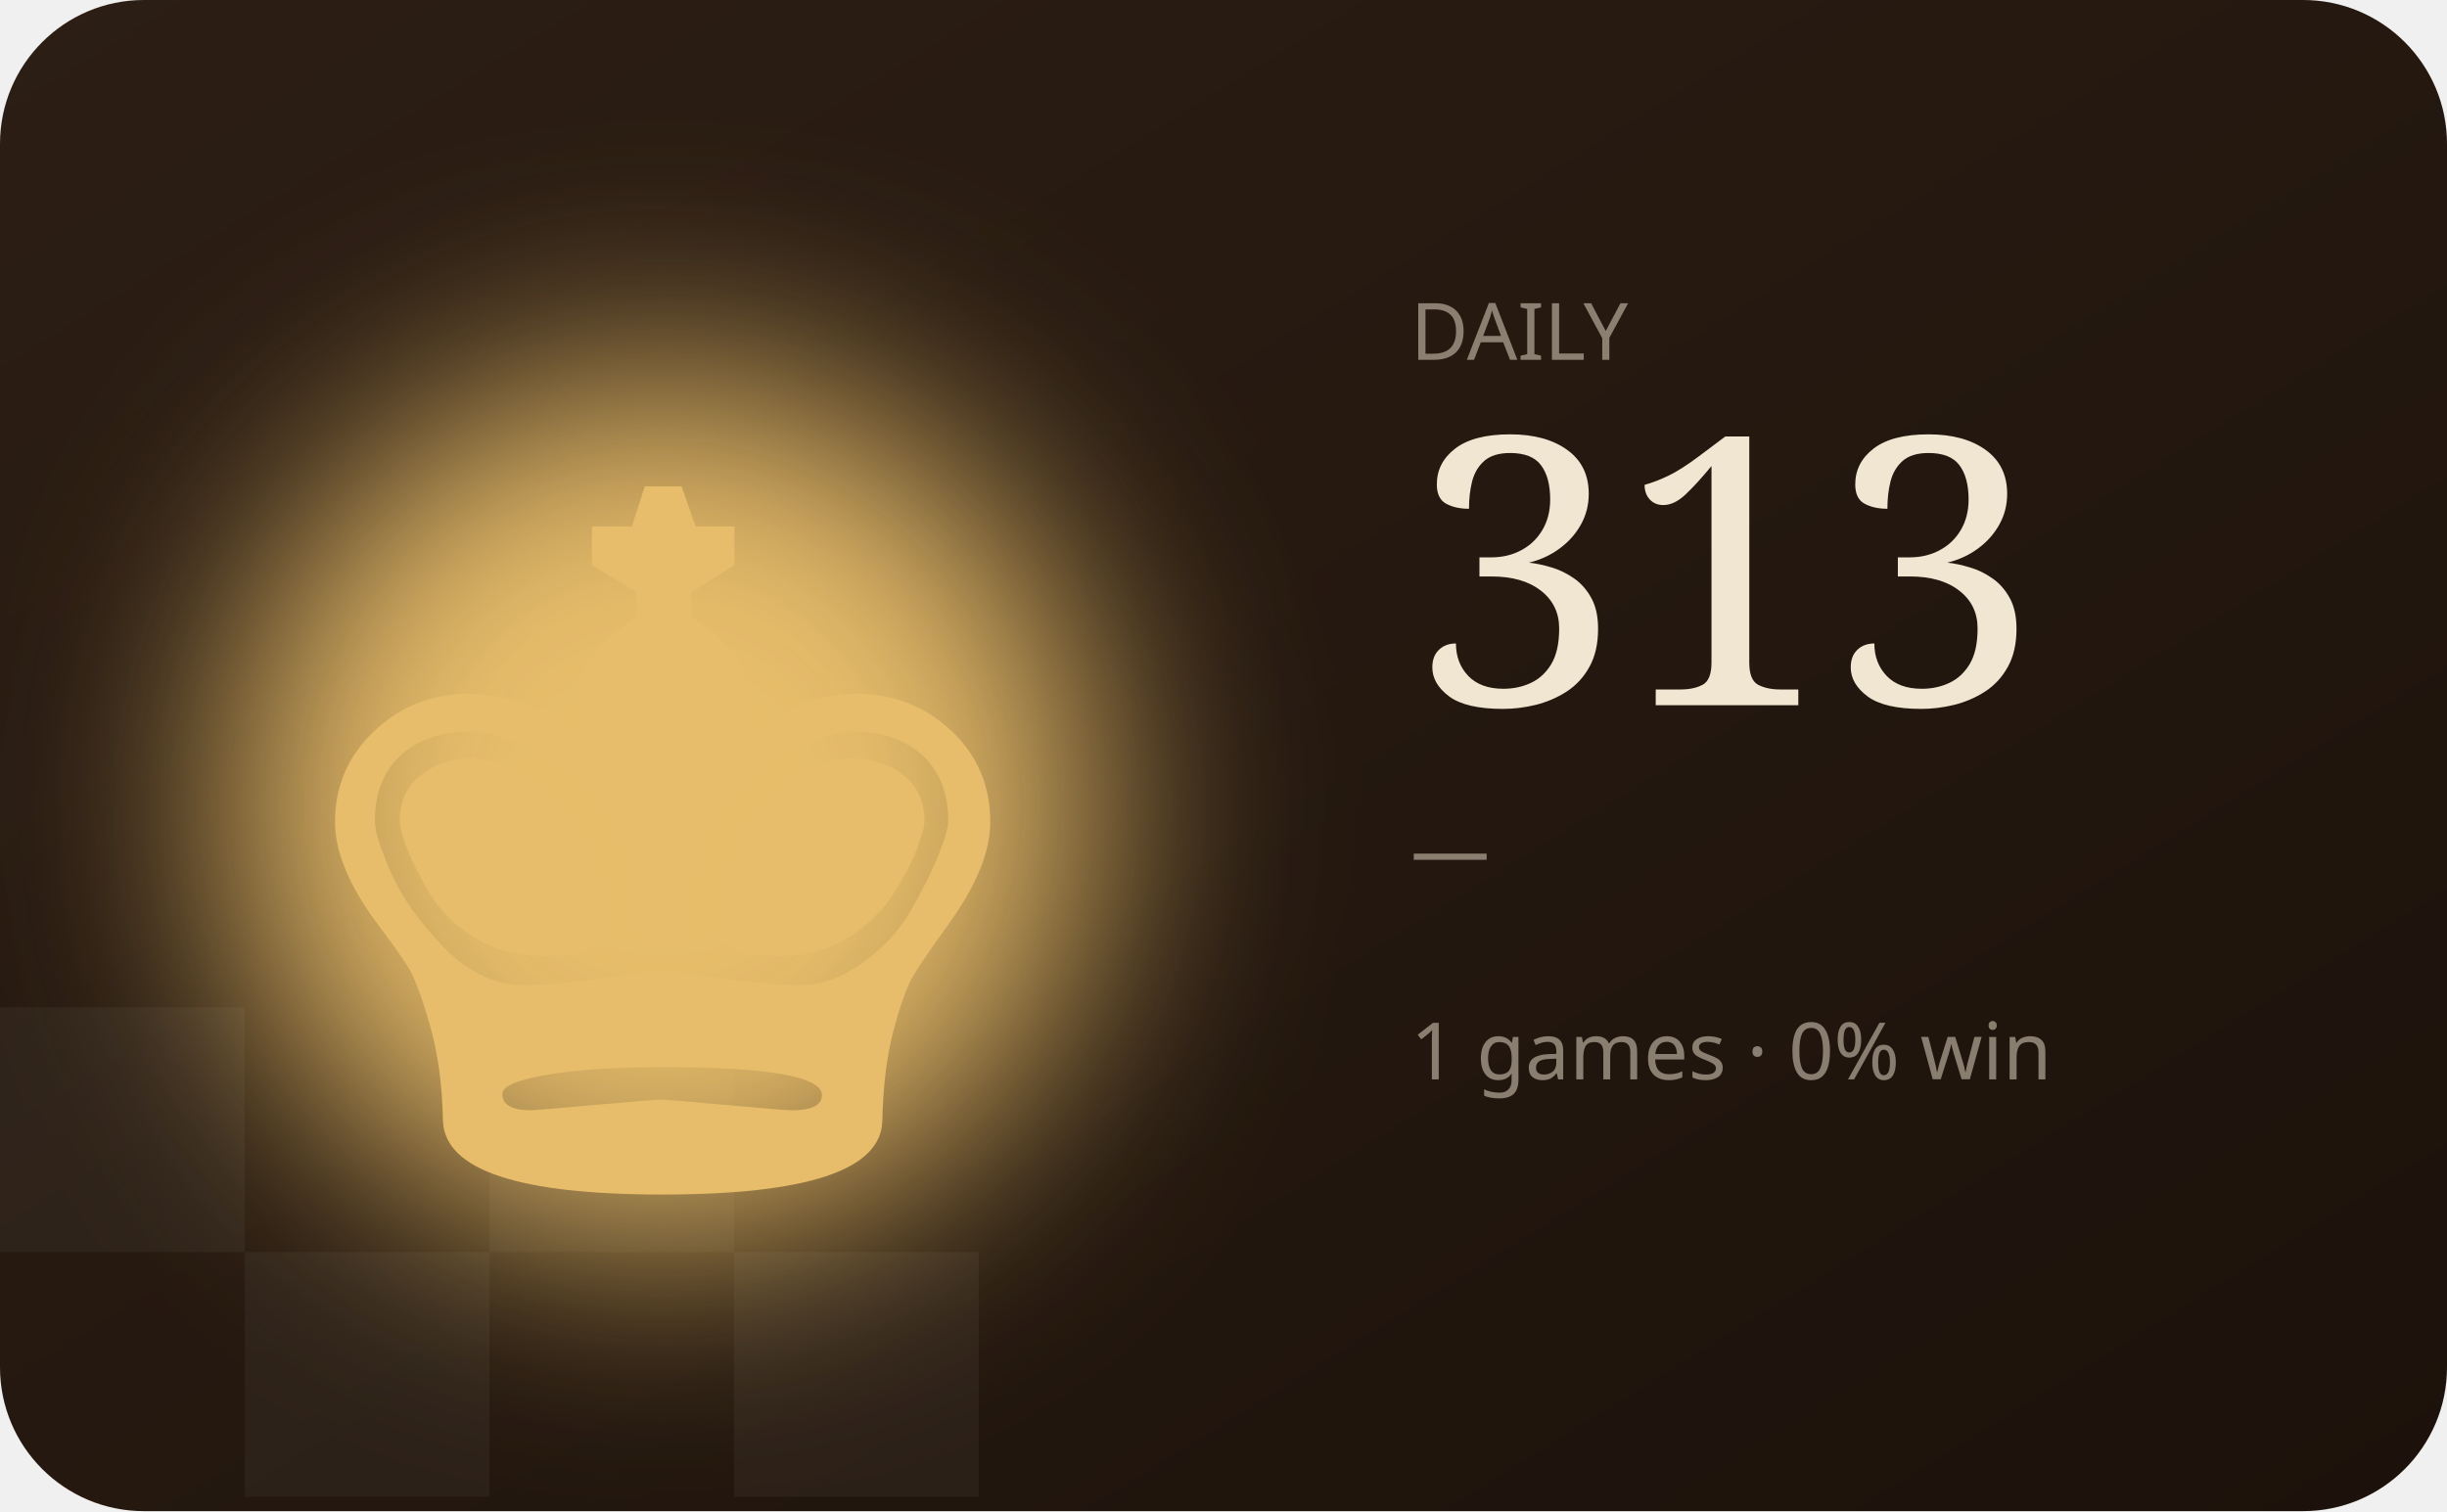
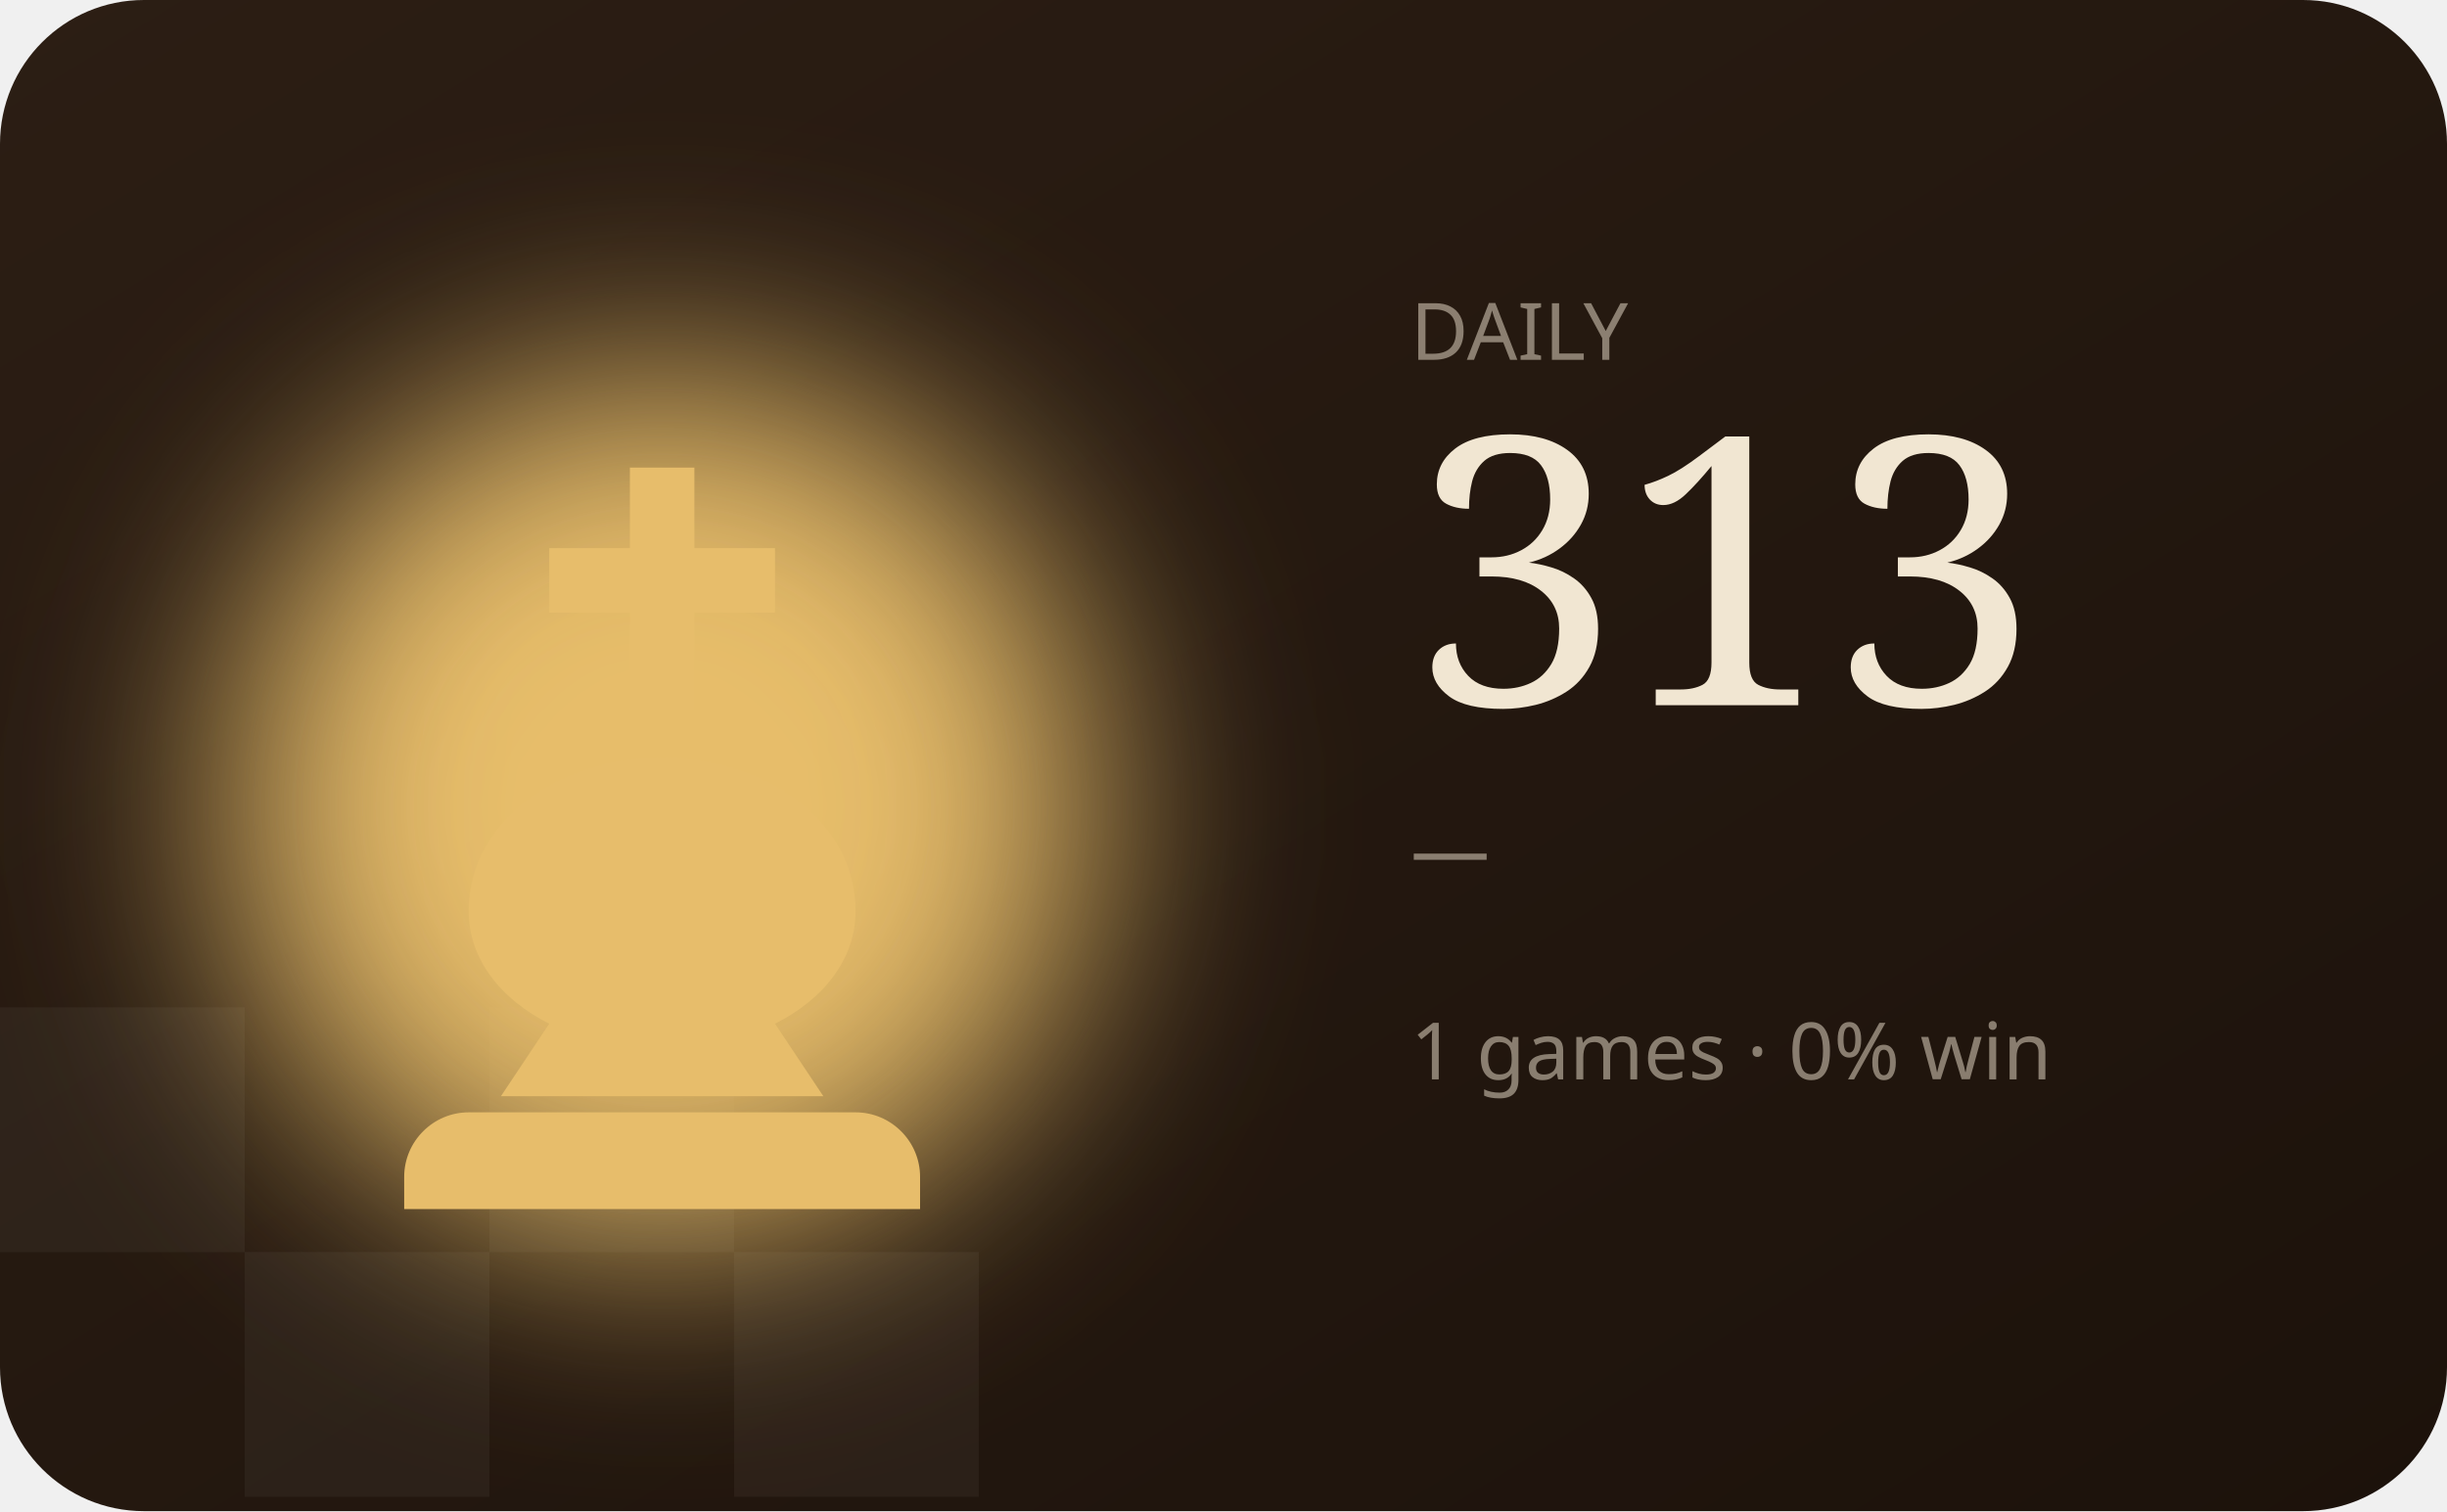
<svg xmlns="http://www.w3.org/2000/svg" viewBox="0 0 340 210" width="340" height="210" role="img" aria-label="DAILY hero">
  <defs>
    <filter id="bC" x="-60%" y="-60%" width="220%" height="220%">
      <feGaussianBlur stdDeviation="16" />
    </filter>
    <linearGradient id="wC" x1="0" y1="0" x2="1" y2="1">
      <stop offset="0" stop-color="#2c1e14" />
      <stop offset="1" stop-color="#1c120b" />
    </linearGradient>
  </defs>
-   <style>text{fill:#f1e6d2}.bg{fill:#241811}.acc{fill:#e7bd6b}.ln{stroke:#e7bd6b}.area{fill:#e7bd6b;opacity:.12}.peak{stroke:#e7bd6b;opacity:.32}.chip{fill:#e7bd6b;opacity:.14}.down{fill:#d98a5a}.sq{fill:#fff;opacity:.045}svg{font-family:'Space Grotesk',system-ui,sans-serif}.lbl{font-weight:600;font-size:11px;letter-spacing:.16em}.big{font-weight:700;font-size:34px;letter-spacing:-.02em}.mid{font-weight:600;font-size:14px}.mut{font-weight:500;font-size:11px;opacity:.5}.ser{font-family:'Instrument Serif',serif;font-weight:400;letter-spacing:0}.mono{font-family:'JetBrains Mono',monospace}.ln{fill:none;stroke-width:2.5;stroke-linecap:round;stroke-linejoin:round}.thin{stroke-width:1.6}.draw{stroke-dasharray:1200;stroke-dashoffset:1200;animation:draw 2.3s cubic-bezier(.6,.05,.2,1) forwards .25s}.dot{animation:pulse 2s ease-in-out infinite}.glow{animation:glow 3.4s ease-in-out infinite}.float{animation:float 6.5s ease-in-out infinite}.shim{animation:shim 3s ease-in-out infinite}@keyframes draw{to{stroke-dashoffset:0}}@keyframes pulse{0%,100%{r:4.5;opacity:1}50%{r:8;opacity:.45}}@keyframes glow{0%,100%{opacity:.14}50%{opacity:.34}}@keyframes float{0%,100%{transform:translateY(0)}50%{transform:translateY(-7px)}}@keyframes shim{0%,100%{opacity:.5}50%{opacity:1}}</style>
+   <style>text{fill:#f1e6d2}.bg{fill:#241811}.acc{fill:#e7bd6b}.ln{stroke:#e7bd6b}.area{fill:#e7bd6b;opacity:.12}.peak{stroke:#e7bd6b;opacity:.32}.chip{fill:#e7bd6b;opacity:.14}.down{fill:#d98a5a}.sq{fill:#fff;opacity:.045}svg{font-family:'Space Grotesk',system-ui,sans-serif}.lbl{font-weight:600;font-size:11px;letter-spacing:.16em}.big{font-weight:700;font-size:34px;letter-spacing:-.02em}.mid{font-weight:600;font-size:14px}.mut{font-weight:500;font-size:11px;opacity:.5}.ser{font-family:'Instrument Serif',serif;font-weight:400;letter-spacing:0}.mono{font-family:'JetBrains Mono',monospace}.ln{fill:none;stroke-width:2.5;stroke-linecap:round;stroke-linejoin:round}.thin{stroke-width:1.6}.draw{stroke-dasharray:1;stroke-dashoffset:0;animation:draw 2.3s cubic-bezier(.6,.05,.2,1) .25s backwards}.dot{animation:pulse 2s ease-in-out infinite}.glow{animation:glow 3.4s ease-in-out infinite}.float{animation:float 6.5s ease-in-out infinite}.shim{animation:shim 3s ease-in-out infinite}@keyframes draw{from{stroke-dashoffset:1}to{stroke-dashoffset:0}}@keyframes pulse{0%,100%{r:4.5;opacity:1}50%{r:8;opacity:.45}}@keyframes glow{0%,100%{opacity:.14}50%{opacity:.34}}@keyframes float{0%,100%{transform:translateY(0)}50%{transform:translateY(-7px)}}@keyframes shim{0%,100%{opacity:.5}50%{opacity:1}}</style>
  <rect width="340" height="210" rx="20" fill="url(#wC)" />
  <rect class="sq" x="0" y="140" width="34" height="34" />
  <rect class="sq" x="68" y="140" width="34" height="34" />
  <rect class="sq" x="34" y="174" width="34" height="34" />
  <rect class="sq" x="102" y="174" width="34" height="34" />
  <ellipse class="acc glow" cx="92" cy="112" rx="60" ry="60" filter="url(#bC)" />
-   <text class="acc float ser" x="92" y="166" text-anchor="middle" style="font-size:150px">♚</text>
+   <g class="acc float" transform="translate(36.0,60.5) scale(1.12)">
+     <path d="M46 4h8v10h10v8H54v12h-8V22H36v-8h10V4zM50 40c-13 0-24 8-24 19 0 6 4 11 10 14l-6 9h40l-6-9c6-3 10-8 10-14 0-11-11-19-24-19zM26 84h48c4.4 0 8 3.6 8 8v4H18v-4c0-4.4 3.6-8 8-8z" />
+   </g>
  <text class="mut" x="196" y="50">DAILY</text>
  <text class="big ser" x="196" y="98" style="font-size:52px">313</text>
  <text class="mut mid" x="196" y="122">—</text>
  <text class="mut" x="196" y="150">1 games · 0% win</text>
</svg>
